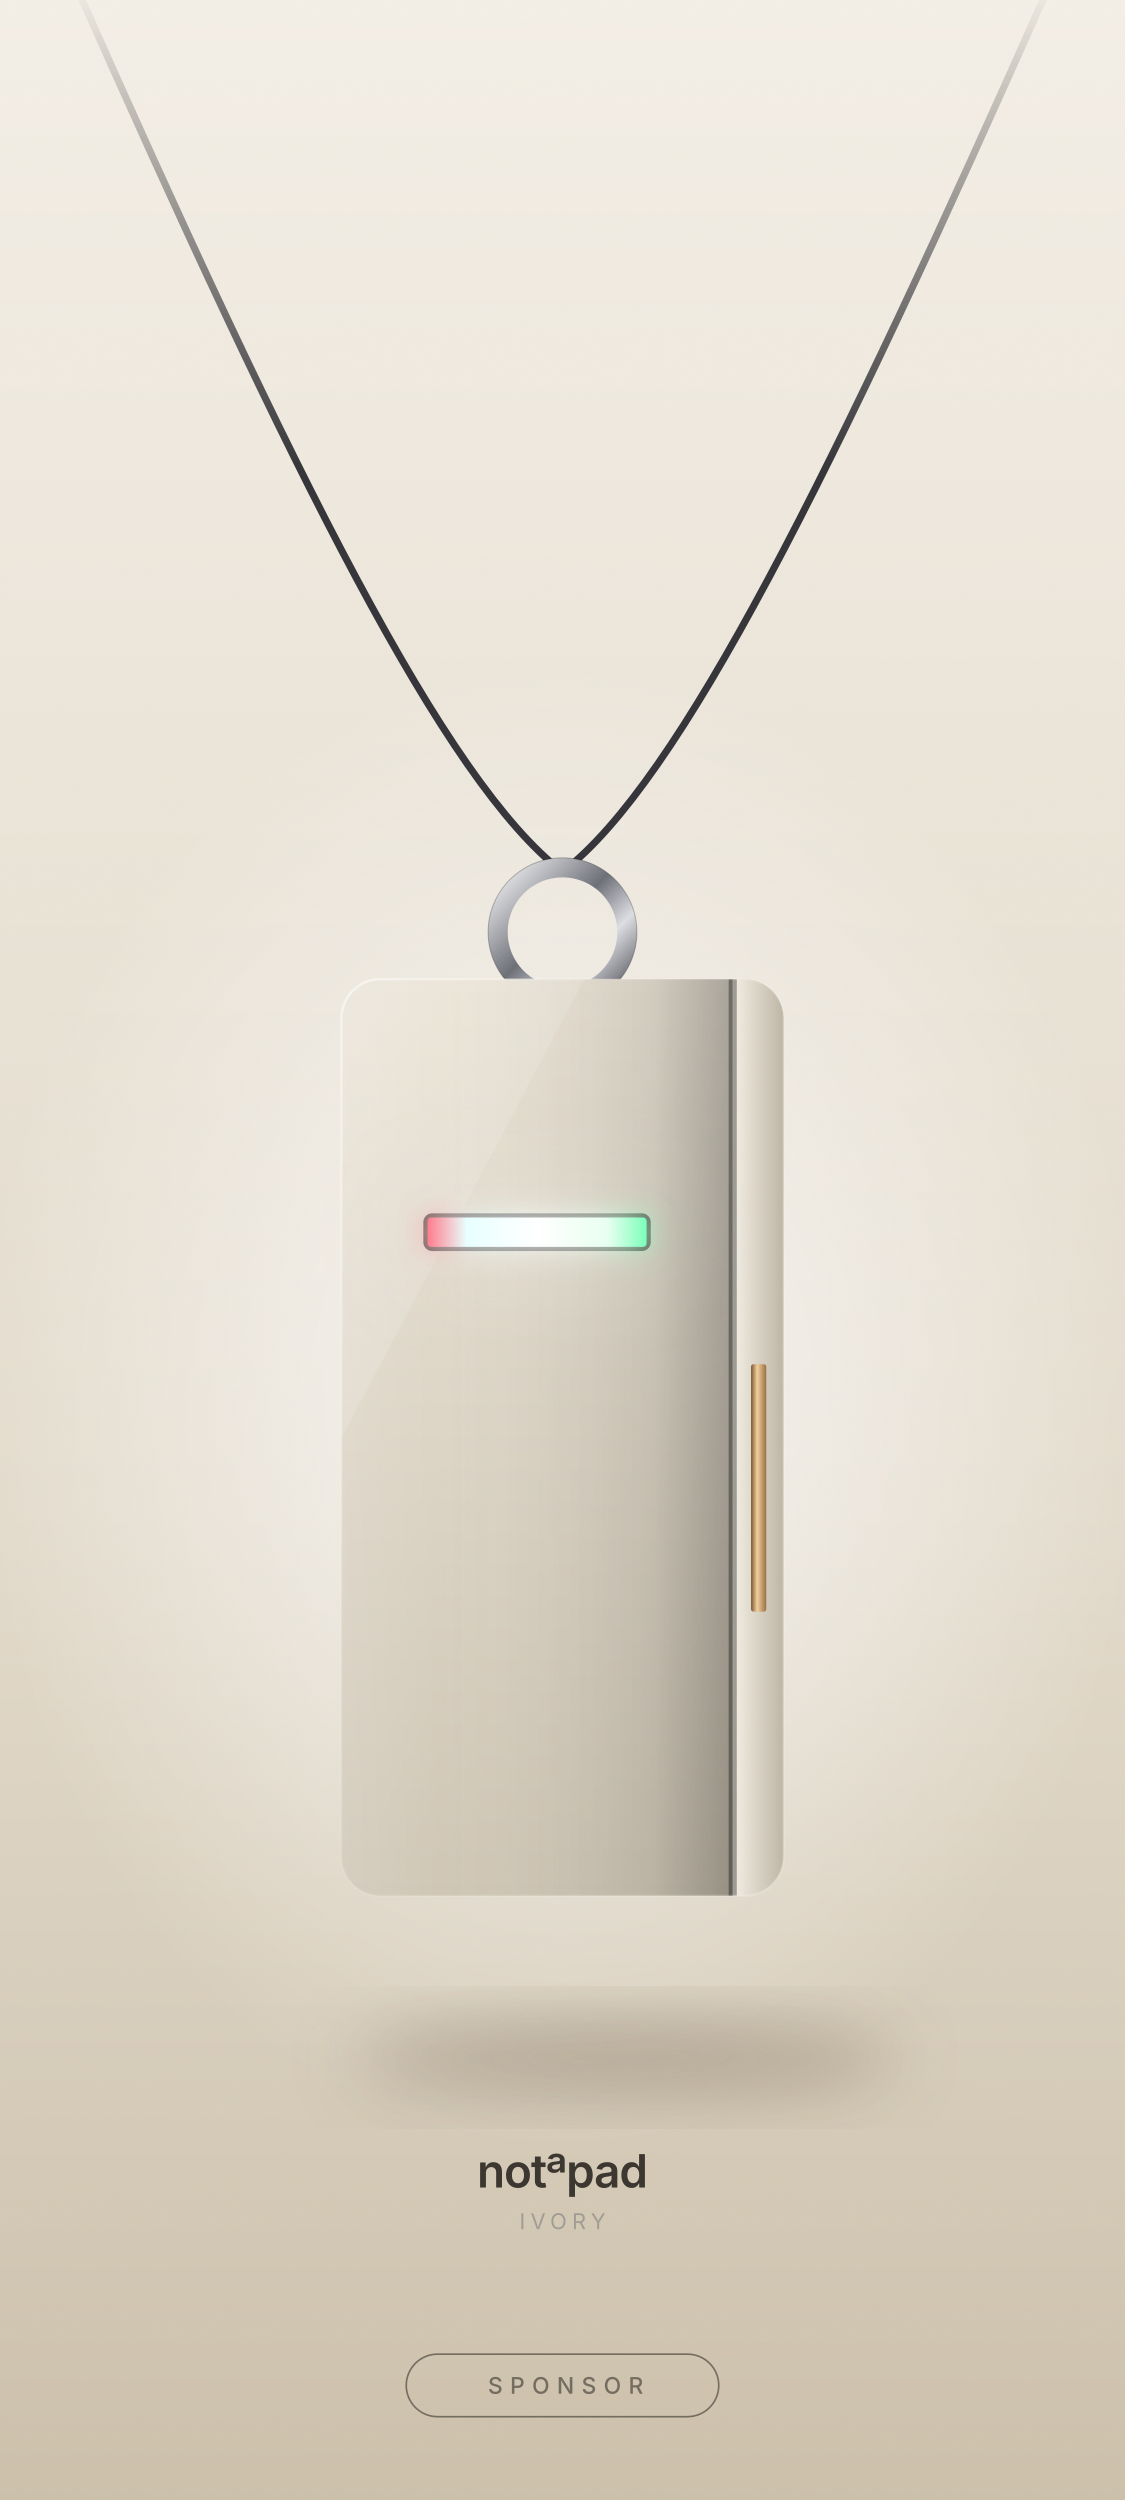
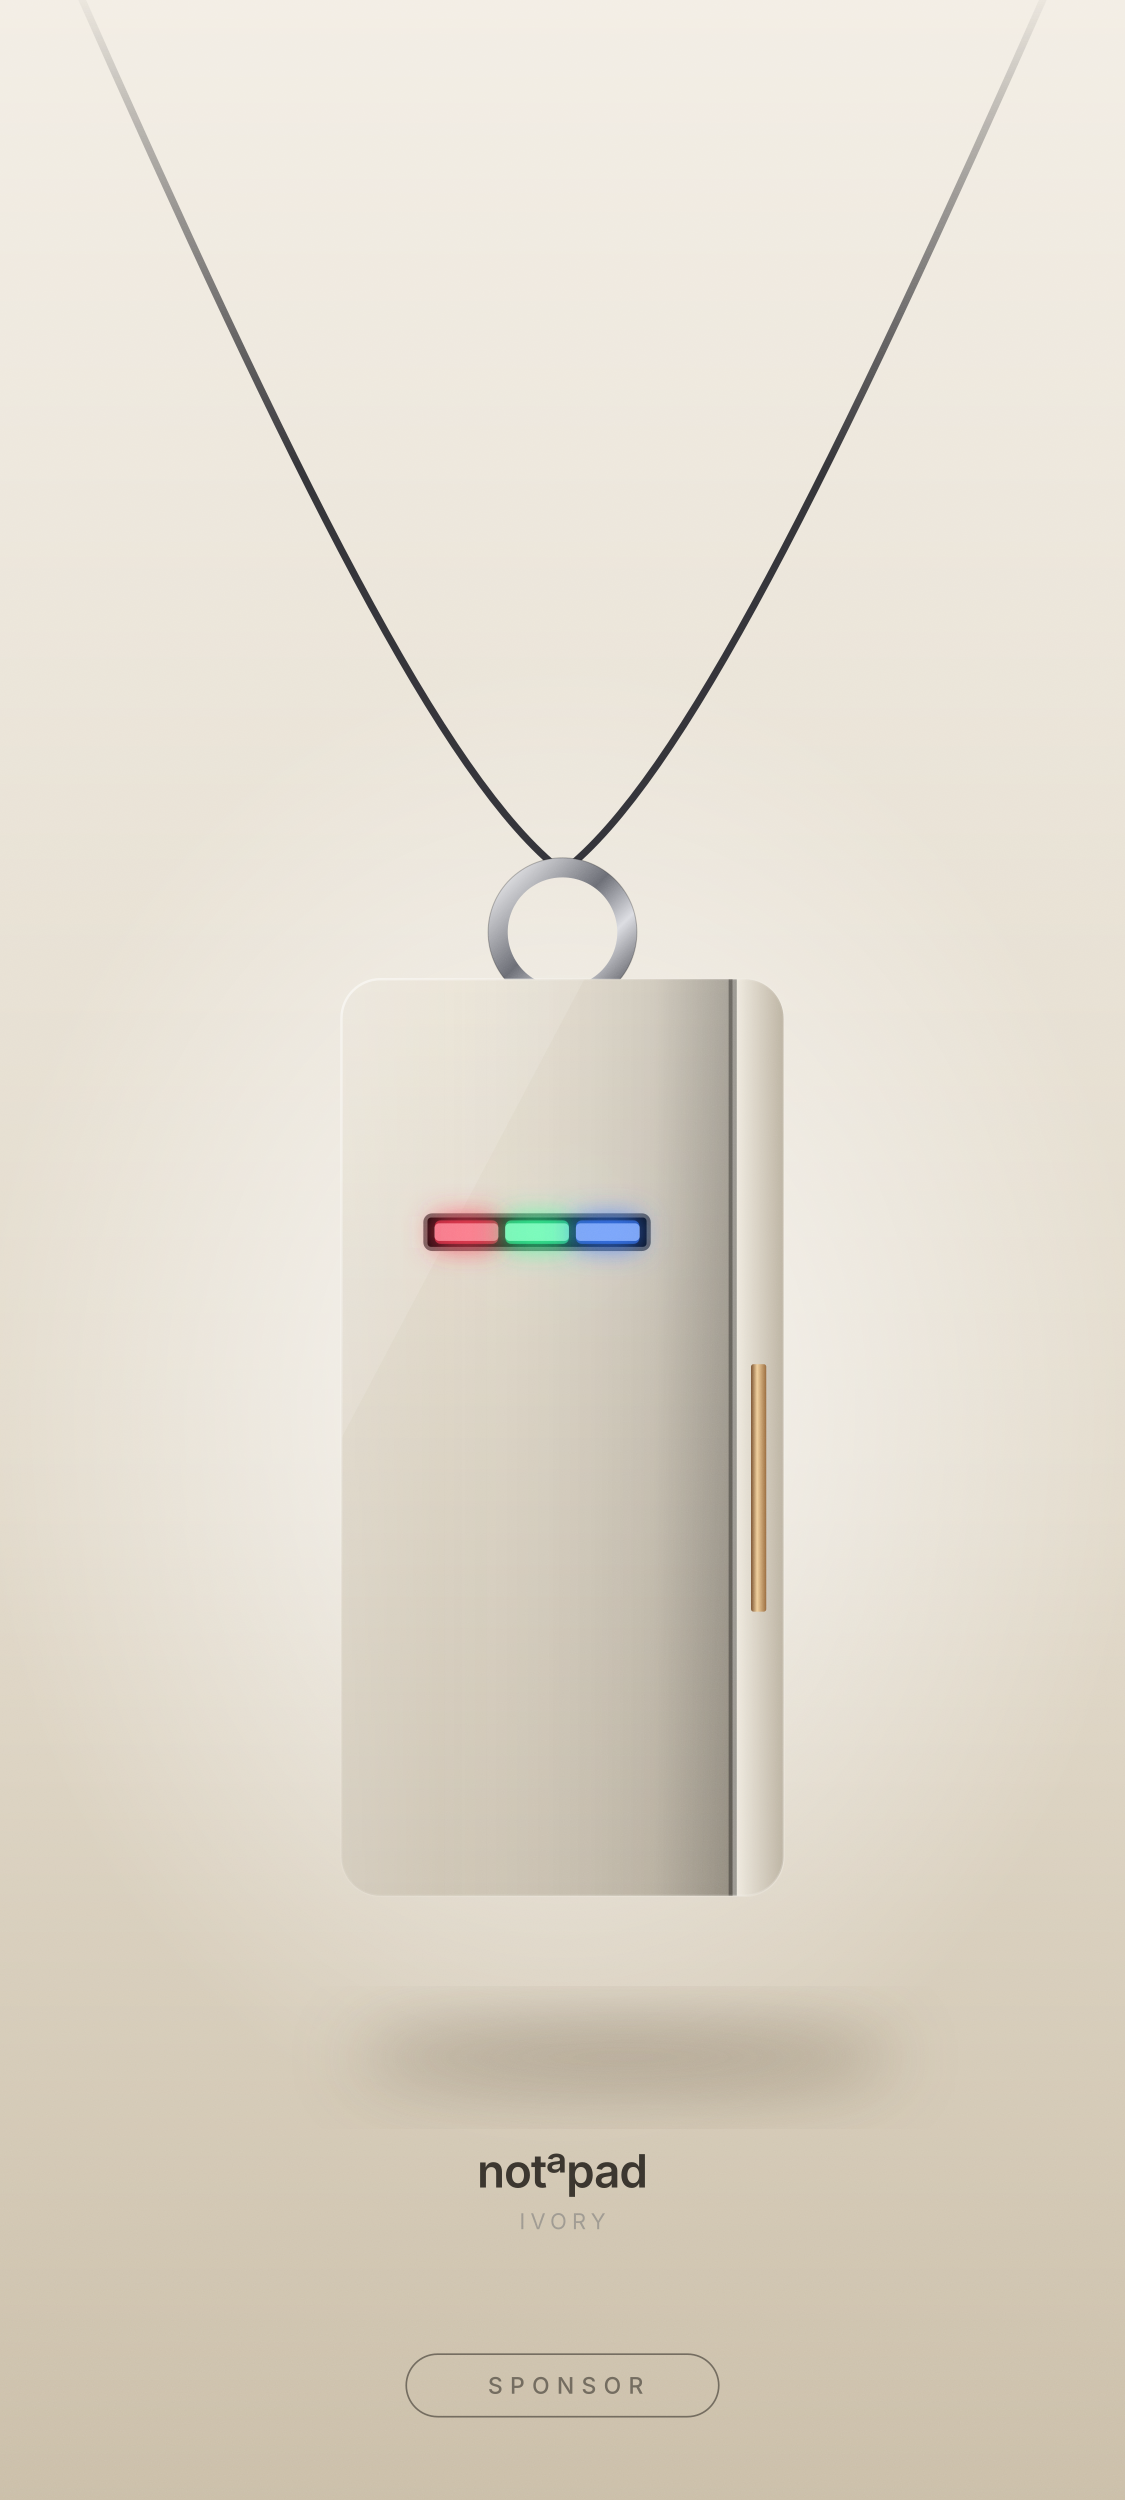
<svg xmlns="http://www.w3.org/2000/svg" viewBox="0 0 1080 2400" preserveAspectRatio="xMidYMid slice" font-family="'Inter Tight','Inter','Segoe UI',Helvetica,Arial,sans-serif">
  <defs>
    <linearGradient id="bg" x1="0" y1="0" x2="0" y2="1">
      <stop offset="0" stop-color="#f3eee5" />
      <stop offset=".6" stop-color="#e2dacb" />
      <stop offset="1" stop-color="#cbbfa9" />
    </linearGradient>
    <radialGradient id="warm" cx=".5" cy=".5" r=".5">
      <stop offset="0" stop-color="#fff" stop-opacity=".75" />
      <stop offset="1" stop-color="#fff" stop-opacity="0" />
    </radialGradient>
    <filter id="sh" x="-50%" y="-50%" width="200%" height="200%">
      <feGaussianBlur stdDeviation="34" />
    </filter>
    <filter id="grain" x="0" y="0" width="100%" height="100%">
      <feTurbulence type="fractalNoise" baseFrequency=".9" numOctaves="2" seed="5" result="n" />
      <feColorMatrix type="saturate" values="0" />
    </filter>
  </defs>
  <rect width="1080" height="2400" fill="url(#bg)" />
  <ellipse cx="540.0" cy="1350" rx="560" ry="720" fill="url(#warm)" />
  <ellipse cx="600.0" cy="1975" rx="260" ry="34" fill="#5a4a30" opacity=".35" filter="url(#sh)" />
  <defs>
    <linearGradient id="af" x1="0" y1="0" x2="0" y2="1">
      <stop offset="0" stop-color="#e8e1d3" />
      <stop offset="1" stop-color="#cdc4b3" />
    </linearGradient>
    <linearGradient id="ash" x1="0" y1="0" x2="1" y2="0">
      <stop offset="0" stop-color="#fff" stop-opacity=".14" />
      <stop offset=".25" stop-color="#fff" stop-opacity=".02" />
      <stop offset=".8" stop-color="#000" stop-opacity=".10" />
      <stop offset="1" stop-color="#000" stop-opacity=".28" />
    </linearGradient>
    <linearGradient id="asd" x1="0" y1="0" x2="1" y2="0">
      <stop offset="0" stop-color="#f3eee4" />
      <stop offset="1" stop-color="#bdb4a3" />
    </linearGradient>
    <linearGradient id="aed" x1="0" y1="0" x2="1" y2="1">
      <stop offset="0" stop-color="#fff" stop-opacity=".55" />
      <stop offset=".35" stop-color="#fff" stop-opacity=".05" />
      <stop offset="1" stop-color="#fff" stop-opacity=".18" />
    </linearGradient>
    <linearGradient id="agold" x1="0" y1="0" x2="1" y2="0">
      <stop offset="0" stop-color="#7a5230" />
      <stop offset=".4" stop-color="#f0cf9c" />
      <stop offset="1" stop-color="#9a6d40" />
    </linearGradient>
    <linearGradient id="ast" x1="0" y1="0" x2="1" y2="1">
      <stop offset="0" stop-color="#f4f4f6" />
      <stop offset=".45" stop-color="#6c6e76" />
      <stop offset=".7" stop-color="#dcdde2" />
      <stop offset="1" stop-color="#4a4b52" />
    </linearGradient>
    <linearGradient id="aled" x1="0" y1="0" x2="1" y2="0">
      <stop offset="0" stop-color="#ff7a8a" />
      <stop offset=".18" stop-color="#e8ffff" />
      <stop offset=".5" stop-color="#ffffff" />
      <stop offset=".82" stop-color="#e8fff0" />
      <stop offset="1" stop-color="#7affb8" />
    </linearGradient>
    <filter id="aglow" x="-60%" y="-400%" width="220%" height="900%">
      <feGaussianBlur stdDeviation="13.1" />
    </filter>
    <filter id="aglow2" x="-100%" y="-800%" width="300%" height="1700%">
      <feGaussianBlur stdDeviation="45.1" />
    </filter>
    <clipPath id="acl">
      <rect x="327.8" y="940.0" width="424.4" height="880.0" rx="37.6" />
    </clipPath>
  </defs>
  <defs>
    <linearGradient id="acg" gradientUnits="userSpaceOnUse" x1="0" y1="-20" x2="0" y2="833">
      <stop offset="0" stop-color="#26262a" stop-opacity="0" />
      <stop offset=".55" stop-color="#2c2c31" stop-opacity=".95" />
      <stop offset="1" stop-color="#34343a" />
    </linearGradient>
  </defs>
  <g fill="none" stroke="url(#acg)" stroke-width="6.8" stroke-linecap="round">
    <path d="M70 -20 C282 458 427 750 540 837" />
    <path d="M1010 -20 C798 458 653 750 540 837" />
  </g>
  <g id="aring">
    <circle cx="540.0" cy="894.9" r="62.0" fill="none" stroke="url(#ast)" stroke-width="18.8" />
    <circle cx="540.0" cy="894.9" r="71.4" fill="none" stroke="#000" stroke-opacity=".25" stroke-width="1" />
  </g>
  <g clip-path="url(#acl)">
    <rect x="327.8" y="940.0" width="375.6" height="880.0" fill="url(#af)" />
    <rect x="327.8" y="940.0" width="375.6" height="880.0" fill="url(#ash)" />
    <rect x="703.4" y="940.0" width="48.8" height="880.0" fill="url(#asd)" />
    <rect x="721.0" y="1309.6" width="14.6" height="237.6" rx="2.4" fill="url(#agold)" />
    <rect x="699.5" y="940.0" width="7.8" height="880.0" fill="#000" opacity=".35" />
    <polygon points="328,940 561,940 328,1380" fill="#fff" opacity="0.12" />
  </g>
  <rect x="327.8" y="940.0" width="424.4" height="880.0" rx="37.6" fill="none" stroke="url(#aed)" stroke-width="2.3" />
  <rect x="406.4" y="1164.8" width="218.3" height="36.2" rx="8.5" fill="#000" opacity=".55" />
-   <rect x="410.4" y="1168.8" width="210.3" height="28.2" fill="url(#aled)" filter="url(#aglow2)" opacity=".55" />
-   <rect x="410.4" y="1168.8" width="210.3" height="28.2" fill="url(#aled)" filter="url(#aglow)" opacity=".9" />
-   <rect id="aslit" x="410.4" y="1168.8" width="210.3" height="28.2" rx="3.4" fill="url(#aled)" />
+   <rect x="410.4" y="1168.8" width="210.3" height="28.2" rx="3.4" fill="#050506" />
+   <rect x="417.3" y="1168.8" width="61.0" height="28.2" fill="#ff3a55" filter="url(#aglow2)" opacity=".55" style="mix-blend-mode:screen" />
+   <rect x="417.3" y="1168.8" width="61.0" height="28.2" fill="#ff3a55" filter="url(#aglow)" opacity=".9" />
+   <rect x="417.3" y="1174.4" width="61.0" height="16.9" rx="4.2" fill="#fff" opacity=".85" />
+   <rect id="aled0" x="417.3" y="1171.6" width="61.0" height="22.5" rx="5.6" fill="#ff3a55" opacity=".6" />
+   <rect x="485.1" y="1168.8" width="61.0" height="28.2" fill="#35ff9a" filter="url(#aglow2)" opacity=".55" style="mix-blend-mode:screen" />
+   <rect x="485.1" y="1168.8" width="61.0" height="28.2" fill="#35ff9a" filter="url(#aglow)" opacity=".9" />
+   <rect x="485.1" y="1174.4" width="61.0" height="16.9" rx="4.2" fill="#fff" opacity=".85" />
+   <rect id="aled1" x="485.1" y="1171.6" width="61.0" height="22.5" rx="5.6" fill="#35ff9a" opacity=".6" />
+   <rect x="552.9" y="1168.8" width="61.0" height="28.2" fill="#3a7bff" filter="url(#aglow2)" opacity=".55" style="mix-blend-mode:screen" />
+   <rect x="552.9" y="1168.8" width="61.0" height="28.2" fill="#3a7bff" filter="url(#aglow)" opacity=".9" />
+   <rect x="552.9" y="1174.4" width="61.0" height="16.9" rx="4.2" fill="#fff" opacity=".85" />
+   <rect id="aled2" x="552.9" y="1171.6" width="61.0" height="22.5" rx="5.6" fill="#3a7bff" opacity=".6" />
  <g id="wordmark" text-anchor="middle" fill="#2a2620">
    <text x="540.0" y="2100" font-size="44" font-weight="600" letter-spacing="-1" opacity="0.9">notªpad</text>
    <text x="540.0" y="2140" font-size="21" letter-spacing="5" fill="#9a968e" opacity=".9">IVORY</text>
  </g>
  <rect width="1080" height="2400" filter="url(#grain)" opacity="0.08" style="mix-blend-mode:overlay" />
  <g id="sponsor" opacity="0.55" transform="translate(540.0,2290)" fill="none" stroke="#2a2620">
    <rect x="-150" y="-30" width="300" height="60" rx="30" stroke-width="1.6" />
    <text x="3" y="8" text-anchor="middle" font-size="22" letter-spacing="7" fill="#2a2620" stroke="none" font-weight="500">SPONSOR</text>
  </g>
</svg>
